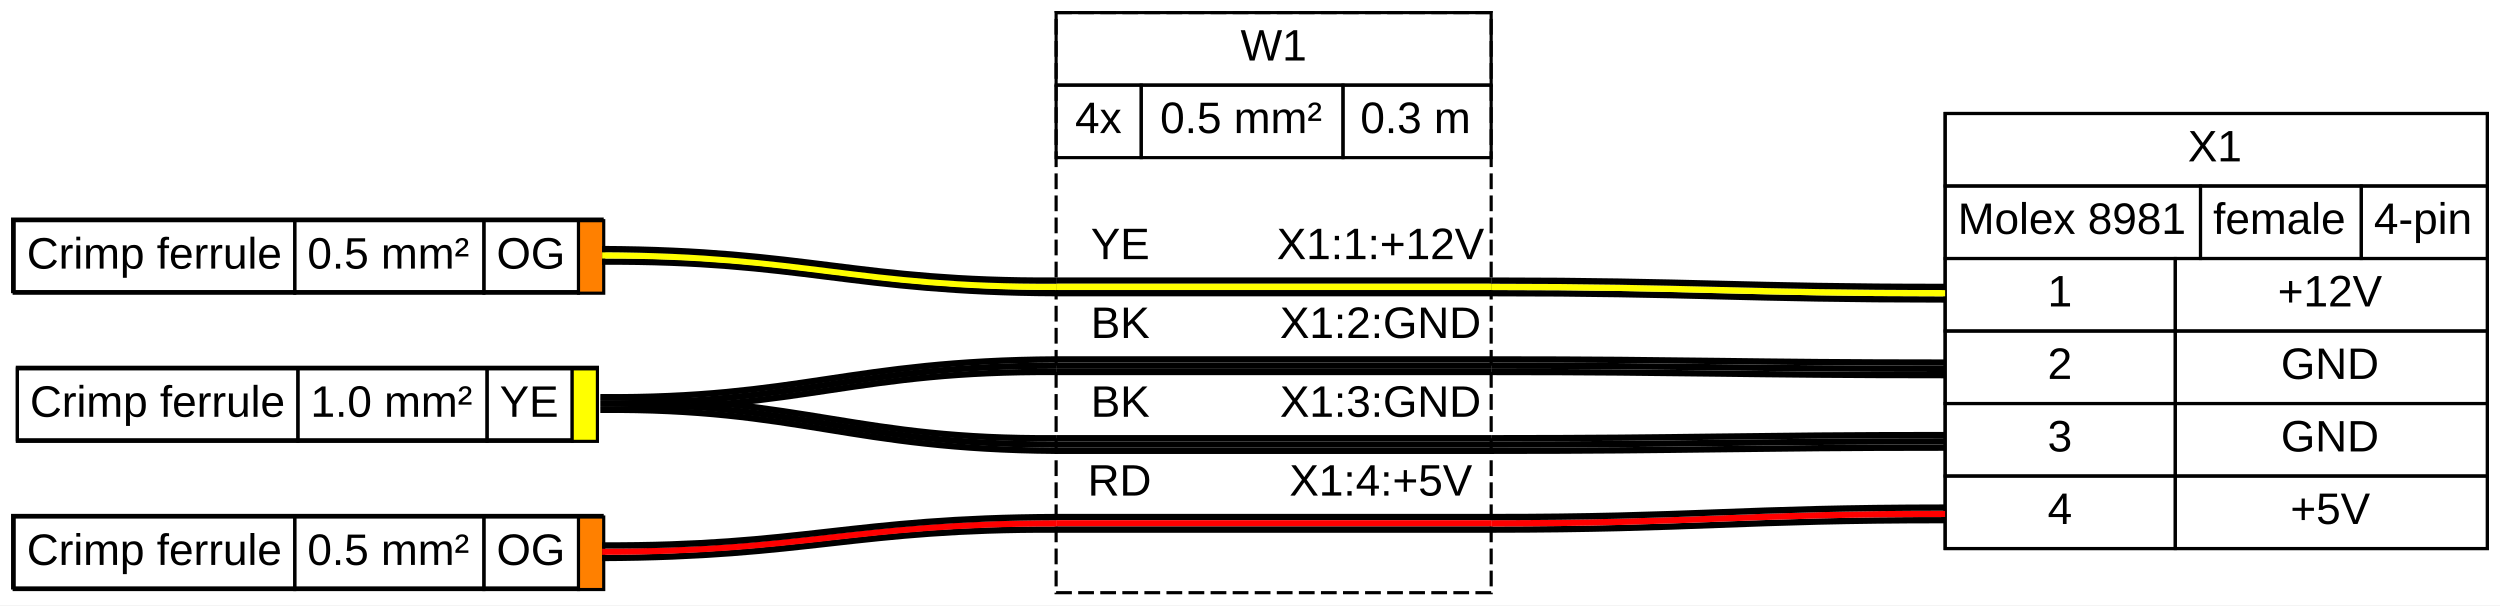
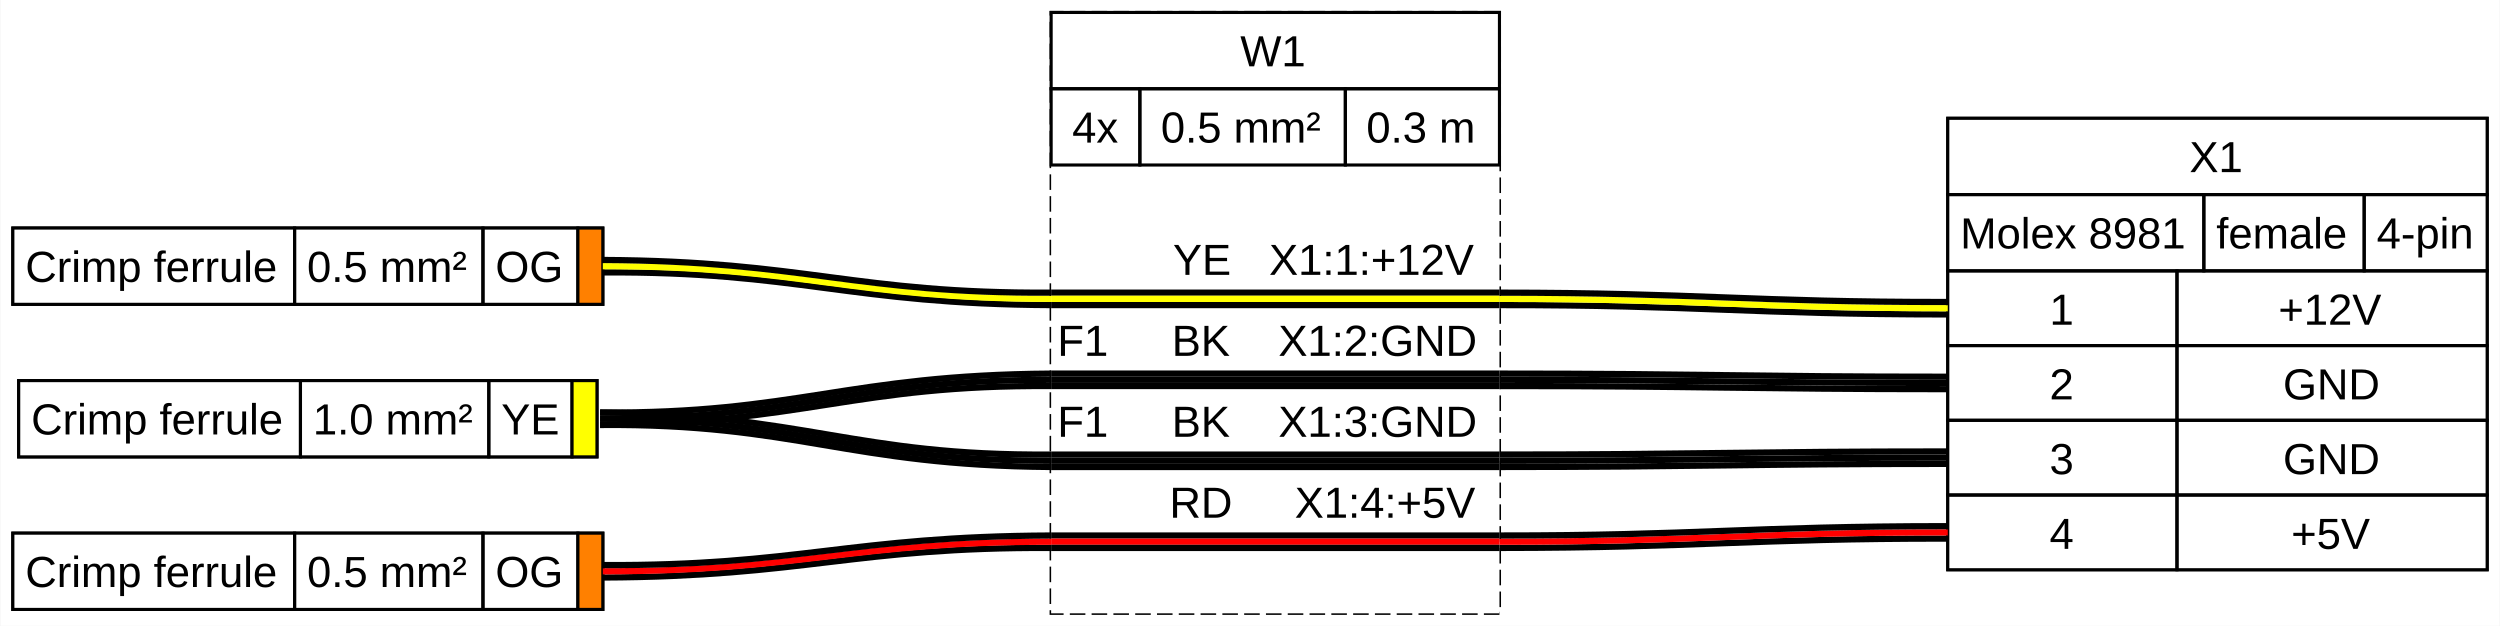
- <svg xmlns="http://www.w3.org/2000/svg" width="793pt" height="192pt" viewBox="0.00 0.00 793.00 192.00">
-   <g id="graph0" class="graph" transform="scale(1 1) rotate(0) translate(4 188)">
-     <polygon fill="#ffffff" stroke="transparent" points="-4,4 -4,-188 789,-188 789,4 -4,4" />
+ <svg xmlns="http://www.w3.org/2000/svg" width="803pt" height="201pt" viewBox="0.00 0.00 802.75 201.00">
+   <g id="graph0" class="graph" transform="scale(1 1) rotate(0) translate(4 197)">
+     <polygon fill="#ffffff" stroke="none" points="-4,4 -4,-197 798.75,-197 798.75,4 -4,4" />
    <g id="node1" class="node">
-       <polygon fill="#ffffff" stroke="black" points="187,-118.5 0,-118.5 0,-95.5 187,-95.5 187,-118.5" />
-       <polygon fill="none" stroke="black" points="0.5,-95 0.5,-118 89.5,-118 89.5,-95 0.5,-95" />
-       <text text-anchor="start" x="4.5" y="-102.8" font-family="arial" font-size="14.00">Crimp ferrule</text>
-       <polygon fill="none" stroke="black" points="89.5,-95 89.5,-118 149.5,-118 149.5,-95 89.5,-95" />
-       <text text-anchor="start" x="93.5" y="-102.8" font-family="arial" font-size="14.00">0.5 mm²</text>
-       <polygon fill="none" stroke="black" points="149.5,-95 149.5,-118 179.5,-118 179.5,-95 149.5,-95" />
-       <text text-anchor="start" x="153.5" y="-102.8" font-family="arial" font-size="14.00">OG</text>
-       <polygon fill="#ff8000" stroke="transparent" points="179.5,-95 179.5,-118 187.5,-118 187.5,-95 179.5,-95" />
-       <polygon fill="none" stroke="black" points="179.5,-95 179.5,-118 187.5,-118 187.5,-95 179.5,-95" />
+       <polygon fill="#ffffff" stroke="black" points="189.5,-123.75 0,-123.75 0,-99.25 189.5,-99.25 189.5,-123.75" />
+       <polygon fill="#ffffff" stroke="none" points="0,-99.25 0,-123.75 189.5,-123.75 189.5,-99.25 0,-99.25" />
+       <polygon fill="none" stroke="black" points="0,-99.25 0,-123.75 90.5,-123.75 90.5,-99.25 0,-99.25" />
+       <text text-anchor="start" x="4" y="-106.45" font-family="arial" font-size="14.00">Crimp ferrule</text>
+       <polygon fill="none" stroke="black" points="90.5,-99.25 90.5,-123.75 151,-123.75 151,-99.25 90.5,-99.25" />
+       <text text-anchor="start" x="94.5" y="-106.45" font-family="arial" font-size="14.00">0.5 mm²</text>
+       <polygon fill="none" stroke="black" points="151,-99.25 151,-123.75 181.5,-123.75 181.5,-99.25 151,-99.25" />
+       <text text-anchor="start" x="155" y="-106.45" font-family="arial" font-size="14.00">OG</text>
+       <polygon fill="#ff8000" stroke="none" points="181.5,-99.25 181.5,-123.75 189.5,-123.75 189.5,-99.25 181.5,-99.25" />
+       <polygon fill="none" stroke="black" points="181.5,-99.25 181.5,-123.75 189.5,-123.75 189.5,-99.25 181.5,-99.25" />
+     </g>
+     <g id="node2" class="node">
+       <polygon fill="#ffffff" stroke="black" stroke-dasharray="5,2" points="477.5,-193 333.5,-193 333.5,0 477.5,0 477.5,-193" />
+       <polygon fill="#ffffff" stroke="none" points="333.5,0 333.5,-193 477.5,-193 477.5,0 333.5,0" />
+       <polygon fill="none" stroke="black" points="333.5,-168.5 333.5,-193 477.5,-193 477.5,-168.5 333.5,-168.5" />
+       <text text-anchor="start" x="394.25" y="-175.7" font-family="arial" font-size="14.00">W1</text>
+       <polygon fill="none" stroke="black" points="333.5,-144 333.5,-168.5 362,-168.5 362,-144 333.5,-144" />
+       <text text-anchor="start" x="340.25" y="-151.2" font-family="arial" font-size="14.00">4x</text>
+       <polygon fill="none" stroke="black" points="362,-144 362,-168.5 428,-168.5 428,-144 362,-144" />
+       <text text-anchor="start" x="368.75" y="-151.2" font-family="arial" font-size="14.00">0.5 mm²</text>
+       <polygon fill="none" stroke="black" points="428,-144 428,-168.5 477.5,-168.5 477.5,-144 428,-144" />
+       <text text-anchor="start" x="434.75" y="-151.2" font-family="arial" font-size="14.00">0.3 m</text>
+       <text text-anchor="start" x="344.12" y="-128.7" font-family="arial" font-size="14.00"> </text>
+       <text text-anchor="start" x="335.5" y="-108.7" font-family="arial" font-size="14.00"> </text>
+       <text text-anchor="start" x="360.12" y="-108.7" font-family="arial" font-size="14.00"> </text>
+       <text text-anchor="start" x="372.62" y="-108.7" font-family="arial" font-size="14.00">YE</text>
+       <text text-anchor="start" x="396.12" y="-108.7" font-family="arial" font-size="14.00"> </text>
+       <text text-anchor="start" x="403.5" y="-108.7" font-family="arial" font-size="14.00">X1:1:+12V </text>
+       <polygon fill="#ffffff" stroke="none" points="333.5,-102 333.5,-104 477.5,-104 477.5,-102 333.5,-102" />
+       <polygon fill="#ffffff" stroke="none" points="333.5,-100 333.5,-102 477.5,-102 477.5,-100 333.5,-100" />
+       <polygon fill="#ffffff" stroke="none" points="333.5,-98 333.5,-100 477.5,-100 477.5,-98 333.5,-98" />
+       <text text-anchor="start" x="335.5" y="-82.7" font-family="arial" font-size="14.00"> F1</text>
+       <text text-anchor="start" x="360.12" y="-82.7" font-family="arial" font-size="14.00"> </text>
+       <text text-anchor="start" x="372.25" y="-82.7" font-family="arial" font-size="14.00">BK</text>
+       <text text-anchor="start" x="396.12" y="-82.7" font-family="arial" font-size="14.00"> </text>
+       <text text-anchor="start" x="406.5" y="-82.7" font-family="arial" font-size="14.00">X1:2:GND </text>
+       <polygon fill="#ffffff" stroke="none" points="333.5,-76 333.5,-78 477.5,-78 477.5,-76 333.5,-76" />
+       <polygon fill="#ffffff" stroke="none" points="333.5,-74 333.5,-76 477.5,-76 477.5,-74 333.5,-74" />
+       <polygon fill="#ffffff" stroke="none" points="333.5,-72 333.5,-74 477.5,-74 477.5,-72 333.5,-72" />
+       <text text-anchor="start" x="335.5" y="-56.7" font-family="arial" font-size="14.00"> F1</text>
+       <text text-anchor="start" x="360.12" y="-56.7" font-family="arial" font-size="14.00"> </text>
+       <text text-anchor="start" x="372.25" y="-56.7" font-family="arial" font-size="14.00">BK</text>
+       <text text-anchor="start" x="396.12" y="-56.7" font-family="arial" font-size="14.00"> </text>
+       <text text-anchor="start" x="406.5" y="-56.7" font-family="arial" font-size="14.00">X1:3:GND </text>
+       <polygon fill="#ffffff" stroke="none" points="333.5,-50 333.5,-52 477.5,-52 477.5,-50 333.5,-50" />
+       <polygon fill="#ffffff" stroke="none" points="333.5,-48 333.5,-50 477.5,-50 477.5,-48 333.5,-48" />
+       <polygon fill="#ffffff" stroke="none" points="333.5,-46 333.5,-48 477.5,-48 477.5,-46 333.5,-46" />
+       <text text-anchor="start" x="335.5" y="-30.7" font-family="arial" font-size="14.00"> </text>
+       <text text-anchor="start" x="360.12" y="-30.7" font-family="arial" font-size="14.00"> </text>
+       <text text-anchor="start" x="371.5" y="-30.7" font-family="arial" font-size="14.00">RD</text>
+       <text text-anchor="start" x="396.12" y="-30.7" font-family="arial" font-size="14.00"> </text>
+       <text text-anchor="start" x="411.75" y="-30.7" font-family="arial" font-size="14.00">X1:4:+5V </text>
+       <polygon fill="#ffffff" stroke="none" points="333.5,-24 333.5,-26 477.5,-26 477.5,-24 333.5,-24" />
+       <polygon fill="#ffffff" stroke="none" points="333.5,-22 333.5,-24 477.5,-24 477.5,-22 333.5,-22" />
+       <polygon fill="#ffffff" stroke="none" points="333.5,-20 333.5,-22 477.5,-22 477.5,-20 333.5,-20" />
+       <text text-anchor="start" x="344.12" y="-4.7" font-family="arial" font-size="14.00"> </text>
+     </g>
+     <g id="edge1" class="edge">
+       <path fill="none" stroke="#000000" stroke-width="2" d="M189.5,-109.5C252.56,-109.84 268.22,-99.34 333.5,-99" />
+       <path fill="none" stroke="#ffff00" stroke-width="2" d="M189.5,-111.5C253.67,-111.5 269.33,-101 333.5,-101" />
+       <path fill="none" stroke="#000000" stroke-width="2" d="M189.5,-113.5C254.78,-113.16 270.44,-102.66 333.5,-103" />
+     </g>
+     <g id="edge2" class="edge">
+       <path fill="none" stroke="#000000" stroke-width="2" d="M477.5,-103C429.5,-103 381.5,-103 333.5,-103" />
+       <path fill="none" stroke="#ffff00" stroke-width="2" d="M477.5,-101C429.5,-101 381.5,-101 333.5,-101" />
+       <path fill="none" stroke="#000000" stroke-width="2" d="M477.5,-99C429.5,-99 381.5,-99 333.5,-99" />
+     </g>
+     <g id="edge3" class="edge">
+       <path fill="none" stroke="#000000" stroke-width="2" d="M477.5,-77C429.5,-77 381.5,-77 333.5,-77" />
+       <path fill="none" stroke="#000000" stroke-width="2" d="M477.5,-75C429.5,-75 381.5,-75 333.5,-75" />
+       <path fill="none" stroke="#000000" stroke-width="2" d="M477.5,-73C429.5,-73 381.5,-73 333.5,-73" />
+     </g>
+     <g id="edge4" class="edge">
+       <path fill="none" stroke="#000000" stroke-width="2" d="M477.5,-51C429.5,-51 381.5,-51 333.5,-51" />
+       <path fill="none" stroke="#000000" stroke-width="2" d="M477.5,-49C429.5,-49 381.5,-49 333.5,-49" />
+       <path fill="none" stroke="#000000" stroke-width="2" d="M477.5,-47C429.5,-47 381.5,-47 333.5,-47" />
+     </g>
+     <g id="edge5" class="edge">
+       <path fill="none" stroke="#000000" stroke-width="2" d="M477.5,-25C429.5,-25 381.5,-25 333.5,-25" />
+       <path fill="none" stroke="#ff0000" stroke-width="2" d="M477.5,-23C429.5,-23 381.5,-23 333.5,-23" />
+       <path fill="none" stroke="#000000" stroke-width="2" d="M477.5,-21C429.5,-21 381.5,-21 333.5,-21" />
+     </g>
+     <g id="node3" class="node">
+       <polygon fill="#ffffff" stroke="black" points="794.75,-159 621.5,-159 621.5,-14 794.75,-14 794.75,-159" />
+       <polygon fill="#ffffff" stroke="none" points="621.5,-14 621.5,-159 794.75,-159 794.75,-14 621.5,-14" />
+       <polygon fill="none" stroke="black" points="621.5,-134.5 621.5,-159 794.75,-159 794.75,-134.5 621.5,-134.5" />
+       <text text-anchor="start" x="699.12" y="-141.7" font-family="arial" font-size="14.00">X1</text>
+       <polygon fill="none" stroke="black" points="621.5,-110 621.5,-134.5 703.75,-134.5 703.75,-110 621.5,-110" />
+       <text text-anchor="start" x="625.5" y="-117.2" font-family="arial" font-size="14.00">Molex 8981</text>
+       <polygon fill="none" stroke="black" points="703.75,-110 703.75,-134.5 755.25,-134.5 755.25,-110 703.75,-110" />
+       <text text-anchor="start" x="707.75" y="-117.2" font-family="arial" font-size="14.00">female</text>
+       <polygon fill="none" stroke="black" points="755.25,-110 755.25,-134.5 794.75,-134.5 794.75,-110 755.25,-110" />
+       <text text-anchor="start" x="759.25" y="-117.2" font-family="arial" font-size="14.00">4-pin</text>
+       <polygon fill="none" stroke="black" points="621.5,-86 621.5,-110 695.12,-110 695.12,-86 621.5,-86" />
+       <text text-anchor="start" x="654.18" y="-92.7" font-family="arial" font-size="14.00">1</text>
+       <polygon fill="none" stroke="black" points="695.12,-86 695.12,-110 794.75,-110 794.75,-86 695.12,-86" />
+       <text text-anchor="start" x="727.68" y="-92.7" font-family="arial" font-size="14.00">+12V</text>
+       <polygon fill="none" stroke="black" points="621.5,-62 621.5,-86 695.12,-86 695.12,-62 621.5,-62" />
+       <text text-anchor="start" x="654.18" y="-68.7" font-family="arial" font-size="14.00">2</text>
+       <polygon fill="none" stroke="black" points="695.12,-62 695.12,-86 794.75,-86 794.75,-62 695.12,-62" />
+       <text text-anchor="start" x="729.18" y="-68.7" font-family="arial" font-size="14.00">GND</text>
+       <polygon fill="none" stroke="black" points="621.5,-38 621.5,-62 695.12,-62 695.12,-38 621.5,-38" />
+       <text text-anchor="start" x="654.18" y="-44.7" font-family="arial" font-size="14.00">3</text>
+       <polygon fill="none" stroke="black" points="695.12,-38 695.12,-62 794.75,-62 794.75,-38 695.12,-38" />
+       <text text-anchor="start" x="729.18" y="-44.7" font-family="arial" font-size="14.00">GND</text>
+       <polygon fill="none" stroke="black" points="621.5,-14 621.5,-38 695.12,-38 695.12,-14 621.5,-14" />
+       <text text-anchor="start" x="654.18" y="-20.7" font-family="arial" font-size="14.00">4</text>
+       <polygon fill="none" stroke="black" points="695.12,-14 695.12,-38 794.75,-38 794.75,-14 695.12,-14" />
+       <text text-anchor="start" x="731.81" y="-20.7" font-family="arial" font-size="14.00">+5V</text>
+     </g>
+     <g id="edge6" class="edge">
+       <path fill="none" stroke="#000000" stroke-width="2" d="M477.5,-99C541.14,-99.04 557.12,-96.04 621.5,-96" />
+       <path fill="none" stroke="#ffff00" stroke-width="2" d="M477.5,-101C541.51,-101 557.49,-98 621.5,-98" />
+       <path fill="none" stroke="#000000" stroke-width="2" d="M477.5,-103C541.88,-102.97 557.86,-99.97 621.5,-100" />
+     </g>
+     <g id="edge7" class="edge">
+       <path fill="none" stroke="#000000" stroke-width="2" d="M477.5,-73C541.38,-73.01 557.38,-72.01 621.5,-72" />
+       <path fill="none" stroke="#000000" stroke-width="2" d="M477.5,-75C541.5,-75 557.5,-74 621.5,-74" />
+       <path fill="none" stroke="#000000" stroke-width="2" d="M477.5,-77C541.62,-77 557.62,-76 621.5,-76" />
+     </g>
+     <g id="edge8" class="edge">
+       <path fill="none" stroke="#000000" stroke-width="2" d="M477.5,-47C541.62,-47.01 557.62,-48.01 621.5,-48" />
+       <path fill="none" stroke="#000000" stroke-width="2" d="M477.5,-49C541.5,-49 557.5,-50 621.5,-50" />
+       <path fill="none" stroke="#000000" stroke-width="2" d="M477.5,-51C541.38,-51 557.38,-52 621.5,-52" />
+     </g>
+     <g id="edge9" class="edge">
+       <path fill="none" stroke="#000000" stroke-width="2" d="M477.5,-21C541.88,-21.04 557.86,-24.04 621.5,-24" />
+       <path fill="none" stroke="#ff0000" stroke-width="2" d="M477.5,-23C541.51,-23 557.49,-26 621.5,-26" />
+       <path fill="none" stroke="#000000" stroke-width="2" d="M477.5,-25C541.14,-24.97 557.12,-27.97 621.5,-28" />
+     </g>
+     <g id="node4" class="node">
+       <polygon fill="#ffffff" stroke="black" points="187.63,-74.75 1.87,-74.75 1.87,-50.25 187.63,-50.25 187.63,-74.75" />
+       <polygon fill="#ffffff" stroke="none" points="1.88,-50.25 1.88,-74.75 187.62,-74.75 187.62,-50.25 1.88,-50.25" />
+       <polygon fill="none" stroke="black" points="1.88,-50.25 1.88,-74.75 92.38,-74.75 92.38,-50.25 1.88,-50.25" />
+       <text text-anchor="start" x="5.88" y="-57.45" font-family="arial" font-size="14.00">Crimp ferrule</text>
+       <polygon fill="none" stroke="black" points="92.38,-50.25 92.38,-74.75 152.88,-74.75 152.88,-50.25 92.38,-50.25" />
+       <text text-anchor="start" x="96.38" y="-57.45" font-family="arial" font-size="14.00">1.0 mm²</text>
+       <polygon fill="none" stroke="black" points="152.88,-50.25 152.88,-74.75 179.62,-74.75 179.62,-50.25 152.88,-50.25" />
+       <text text-anchor="start" x="156.88" y="-57.45" font-family="arial" font-size="14.00">YE</text>
+       <polygon fill="#ffff00" stroke="none" points="179.62,-50.25 179.62,-74.75 187.62,-74.75 187.62,-50.25 179.62,-50.25" />
+       <polygon fill="none" stroke="black" points="179.62,-50.25 179.62,-74.75 187.62,-74.75 187.62,-50.25 179.62,-50.25" />
+     </g>
+     <g id="edge10" class="edge">
+       <path fill="none" stroke="#000000" stroke-width="2" d="M188.62,-60.5C254.5,-60.94 270.12,-73.44 333.5,-73" />
+       <path fill="none" stroke="#000000" stroke-width="2" d="M188.62,-62.5C253.25,-62.5 268.87,-75 333.5,-75" />
+       <path fill="none" stroke="#000000" stroke-width="2" d="M188.62,-64.5C252,-64.06 267.62,-76.56 333.5,-77" />
+     </g>
+     <g id="edge11" class="edge">
+       <path fill="none" stroke="#000000" stroke-width="2" d="M188.62,-60.5C251.98,-60.99 267.52,-47.49 333.5,-47" />
+       <path fill="none" stroke="#000000" stroke-width="2" d="M188.62,-62.5C253.29,-62.5 268.83,-49 333.5,-49" />
+       <path fill="none" stroke="#000000" stroke-width="2" d="M188.62,-64.5C254.6,-64.01 270.14,-50.51 333.5,-51" />
    </g>
    <g id="node5" class="node">
-       <polygon fill="#ffffff" stroke="black" stroke-dasharray="5,2" points="469,-184 331,-184 331,0 469,0 469,-184" />
-       <polygon fill="none" stroke="black" points="331,-161 331,-184 469,-184 469,-161 331,-161" />
-       <text text-anchor="start" x="389.5" y="-168.8" font-family="arial" font-size="14.00">W1</text>
-       <polygon fill="none" stroke="black" points="331,-138 331,-161 358,-161 358,-138 331,-138" />
-       <text text-anchor="start" x="337" y="-145.8" font-family="arial" font-size="14.00">4x</text>
-       <polygon fill="none" stroke="black" points="358,-138 358,-161 422,-161 422,-138 358,-138" />
-       <text text-anchor="start" x="364" y="-145.8" font-family="arial" font-size="14.00">0.5 mm²</text>
-       <polygon fill="none" stroke="black" points="422,-138 422,-161 469,-161 469,-138 422,-138" />
-       <text text-anchor="start" x="427.5" y="-145.8" font-family="arial" font-size="14.00">0.3 m</text>
-       <text text-anchor="start" x="333" y="-124.8" font-family="arial" font-size="14.00"> </text>
-       <text text-anchor="start" x="342" y="-105.8" font-family="arial" font-size="14.00">     YE    </text>
-       <text text-anchor="start" x="401" y="-105.8" font-family="arial" font-size="14.00">X1:1:+12V</text>
-       <polygon fill="#000000" stroke="transparent" points="331,-98 331,-100 469,-100 469,-98 331,-98" />
-       <polygon fill="#ffff00" stroke="transparent" points="331,-96 331,-98 469,-98 469,-96 331,-96" />
-       <polygon fill="#000000" stroke="transparent" points="331,-94 331,-96 469,-96 469,-94 331,-94" />
-       <text text-anchor="start" x="342" y="-80.8" font-family="arial" font-size="14.00">     BK    </text>
-       <text text-anchor="start" x="402" y="-80.8" font-family="arial" font-size="14.00">X1:2:GND</text>
-       <polygon fill="#000000" stroke="transparent" points="331,-73 331,-75 469,-75 469,-73 331,-73" />
-       <polygon fill="#000000" stroke="transparent" points="331,-71 331,-73 469,-73 469,-71 331,-71" />
-       <polygon fill="#000000" stroke="transparent" points="331,-69 331,-71 469,-71 469,-69 331,-69" />
-       <text text-anchor="start" x="342" y="-55.8" font-family="arial" font-size="14.00">     BK    </text>
-       <text text-anchor="start" x="402" y="-55.8" font-family="arial" font-size="14.00">X1:3:GND</text>
-       <polygon fill="#000000" stroke="transparent" points="331,-48 331,-50 469,-50 469,-48 331,-48" />
-       <polygon fill="#000000" stroke="transparent" points="331,-46 331,-48 469,-48 469,-46 331,-46" />
-       <polygon fill="#000000" stroke="transparent" points="331,-44 331,-46 469,-46 469,-44 331,-44" />
-       <text text-anchor="start" x="341" y="-30.8" font-family="arial" font-size="14.00">     RD    </text>
-       <text text-anchor="start" x="405" y="-30.8" font-family="arial" font-size="14.00">X1:4:+5V</text>
-       <polygon fill="#000000" stroke="transparent" points="331,-23 331,-25 469,-25 469,-23 331,-23" />
-       <polygon fill="#ff0000" stroke="transparent" points="331,-21 331,-23 469,-23 469,-21 331,-21" />
-       <polygon fill="#000000" stroke="transparent" points="331,-19 331,-21 469,-21 469,-19 331,-19" />
-       <text text-anchor="start" x="333" y="-5.8" font-family="arial" font-size="14.00"> </text>
+       <polygon fill="#ffffff" stroke="black" points="189.5,-25.75 0,-25.75 0,-1.25 189.5,-1.25 189.5,-25.75" />
+       <polygon fill="#ffffff" stroke="none" points="0,-1.25 0,-25.75 189.5,-25.75 189.5,-1.25 0,-1.25" />
+       <polygon fill="none" stroke="black" points="0,-1.25 0,-25.75 90.5,-25.75 90.5,-1.25 0,-1.25" />
+       <text text-anchor="start" x="4" y="-8.45" font-family="arial" font-size="14.00">Crimp ferrule</text>
+       <polygon fill="none" stroke="black" points="90.5,-1.25 90.5,-25.75 151,-25.75 151,-1.25 90.5,-1.25" />
+       <text text-anchor="start" x="94.5" y="-8.45" font-family="arial" font-size="14.00">0.5 mm²</text>
+       <polygon fill="none" stroke="black" points="151,-1.25 151,-25.75 181.5,-25.75 181.5,-1.25 151,-1.25" />
+       <text text-anchor="start" x="155" y="-8.45" font-family="arial" font-size="14.00">OG</text>
+       <polygon fill="#ff8000" stroke="none" points="181.5,-1.25 181.5,-25.75 189.5,-25.75 189.5,-1.25 181.5,-1.25" />
+       <polygon fill="none" stroke="black" points="181.5,-1.25 181.5,-25.75 189.5,-25.75 189.5,-1.25 181.5,-1.25" />
    </g>
-     <g id="edge1" class="edge">
-       <path fill="none" stroke="#000000" stroke-width="2" d="M187,-105C250.08,-105.31 265.77,-95.31 331,-95" />
-       <path fill="none" stroke="#ffff00" stroke-width="2" d="M187,-107C251.15,-107 266.85,-97 331,-97" />
-       <path fill="none" stroke="#000000" stroke-width="2" d="M187,-109C252.23,-108.69 267.92,-98.69 331,-99" />
-     </g>
-     <g id="node2" class="node">
-       <polygon fill="#ffffff" stroke="black" points="185.5,-71.5 1.5,-71.5 1.5,-48.5 185.5,-48.5 185.5,-71.5" />
-       <polygon fill="none" stroke="black" points="1.5,-48 1.5,-71 90.5,-71 90.5,-48 1.5,-48" />
-       <text text-anchor="start" x="5.5" y="-55.8" font-family="arial" font-size="14.00">Crimp ferrule</text>
-       <polygon fill="none" stroke="black" points="90.5,-48 90.5,-71 150.5,-71 150.5,-48 90.5,-48" />
-       <text text-anchor="start" x="94.5" y="-55.8" font-family="arial" font-size="14.00">1.0 mm²</text>
-       <polygon fill="none" stroke="black" points="150.5,-48 150.5,-71 177.5,-71 177.5,-48 150.5,-48" />
-       <text text-anchor="start" x="154.5" y="-55.8" font-family="arial" font-size="14.00">YE</text>
-       <polygon fill="#ffff00" stroke="transparent" points="177.5,-48 177.5,-71 185.5,-71 185.5,-48 177.5,-48" />
-       <polygon fill="none" stroke="black" points="177.5,-48 177.5,-71 185.5,-71 185.5,-48 177.5,-48" />
-     </g>
-     <g id="edge3" class="edge">
-       <path fill="none" stroke="#000000" stroke-width="2" d="M186.5,-58C252.16,-58.41 267.78,-70.41 331,-70" />
-       <path fill="none" stroke="#000000" stroke-width="2" d="M186.5,-60C250.94,-60 266.56,-72 331,-72" />
-       <path fill="none" stroke="#000000" stroke-width="2" d="M186.5,-62C249.72,-61.59 265.34,-73.59 331,-74" />
-     </g>
-     <g id="edge5" class="edge">
-       <path fill="none" stroke="#000000" stroke-width="2" d="M186.5,-58C249.7,-58.47 265.23,-45.47 331,-45" />
-       <path fill="none" stroke="#000000" stroke-width="2" d="M186.5,-60C250.98,-60 266.52,-47 331,-47" />
-       <path fill="none" stroke="#000000" stroke-width="2" d="M186.5,-62C252.27,-61.53 267.8,-48.53 331,-49" />
-     </g>
-     <g id="node3" class="node">
-       <polygon fill="#ffffff" stroke="black" points="187,-24.5 0,-24.5 0,-1.5 187,-1.5 187,-24.5" />
-       <polygon fill="none" stroke="black" points="0.5,-1 0.5,-24 89.5,-24 89.5,-1 0.5,-1" />
-       <text text-anchor="start" x="4.5" y="-8.8" font-family="arial" font-size="14.00">Crimp ferrule</text>
-       <polygon fill="none" stroke="black" points="89.5,-1 89.5,-24 149.5,-24 149.5,-1 89.5,-1" />
-       <text text-anchor="start" x="93.5" y="-8.8" font-family="arial" font-size="14.00">0.5 mm²</text>
-       <polygon fill="none" stroke="black" points="149.5,-1 149.5,-24 179.5,-24 179.5,-1 149.5,-1" />
-       <text text-anchor="start" x="153.5" y="-8.8" font-family="arial" font-size="14.00">OG</text>
-       <polygon fill="#ff8000" stroke="transparent" points="179.5,-1 179.5,-24 187.5,-24 187.5,-1 179.5,-1" />
-       <polygon fill="none" stroke="black" points="179.5,-1 179.5,-24 187.5,-24 187.5,-1 179.5,-1" />
-     </g>
-     <g id="edge7" class="edge">
-       <path fill="none" stroke="#000000" stroke-width="2" d="M187,-11C252.12,-11.26 267.87,-20.26 331,-20" />
-       <path fill="none" stroke="#ff0000" stroke-width="2" d="M187,-13C251.12,-13 266.88,-22 331,-22" />
-       <path fill="none" stroke="#000000" stroke-width="2" d="M187,-15C250.13,-14.74 265.88,-23.74 331,-24" />
-     </g>
-     <g id="node4" class="node">
-       <polygon fill="#ffffff" stroke="black" points="785,-152 613,-152 613,-14 785,-14 785,-152" />
-       <polygon fill="none" stroke="black" points="613,-129 613,-152 785,-152 785,-129 613,-129" />
-       <text text-anchor="start" x="690" y="-136.8" font-family="arial" font-size="14.00">X1</text>
-       <polygon fill="none" stroke="black" points="613,-106 613,-129 694,-129 694,-106 613,-106" />
-       <text text-anchor="start" x="617" y="-113.8" font-family="arial" font-size="14.00">Molex 8981</text>
-       <polygon fill="none" stroke="black" points="694,-106 694,-129 745,-129 745,-106 694,-106" />
-       <text text-anchor="start" x="698" y="-113.8" font-family="arial" font-size="14.00">female</text>
-       <polygon fill="none" stroke="black" points="745,-106 745,-129 785,-129 785,-106 745,-106" />
-       <text text-anchor="start" x="749" y="-113.8" font-family="arial" font-size="14.00">4-pin</text>
-       <polygon fill="none" stroke="black" points="613,-83 613,-106 686,-106 686,-83 613,-83" />
-       <text text-anchor="start" x="645.5" y="-90.8" font-family="arial" font-size="14.00">1</text>
-       <polygon fill="none" stroke="black" points="686,-83 686,-106 785,-106 785,-83 686,-83" />
-       <text text-anchor="start" x="718.5" y="-90.8" font-family="arial" font-size="14.00">+12V</text>
-       <polygon fill="none" stroke="black" points="613,-60 613,-83 686,-83 686,-60 613,-60" />
-       <text text-anchor="start" x="645.5" y="-67.8" font-family="arial" font-size="14.00">2</text>
-       <polygon fill="none" stroke="black" points="686,-60 686,-83 785,-83 785,-60 686,-60" />
-       <text text-anchor="start" x="719.5" y="-67.8" font-family="arial" font-size="14.00">GND</text>
-       <polygon fill="none" stroke="black" points="613,-37 613,-60 686,-60 686,-37 613,-37" />
-       <text text-anchor="start" x="645.5" y="-44.8" font-family="arial" font-size="14.00">3</text>
-       <polygon fill="none" stroke="black" points="686,-37 686,-60 785,-60 785,-37 686,-37" />
-       <text text-anchor="start" x="719.5" y="-44.8" font-family="arial" font-size="14.00">GND</text>
-       <polygon fill="none" stroke="black" points="613,-14 613,-37 686,-37 686,-14 613,-14" />
-       <text text-anchor="start" x="645.5" y="-21.8" font-family="arial" font-size="14.00">4</text>
-       <polygon fill="none" stroke="black" points="686,-14 686,-37 785,-37 785,-14 686,-14" />
-       <text text-anchor="start" x="722.5" y="-21.8" font-family="arial" font-size="14.00">+5V</text>
-     </g>
-     <g id="edge2" class="edge">
-       <path fill="none" stroke="#000000" stroke-width="2" d="M469,-95C532.76,-95.02 548.75,-93.02 613,-93" />
-       <path fill="none" stroke="#ffff00" stroke-width="2" d="M469,-97C533.01,-97 548.99,-95 613,-95" />
-       <path fill="none" stroke="#000000" stroke-width="2" d="M469,-99C533.25,-98.98 549.24,-96.98 613,-97" />
-     </g>
-     <g id="edge4" class="edge">
-       <path fill="none" stroke="#000000" stroke-width="2" d="M469,-70C532.88,-70 548.87,-69 613,-69" />
-       <path fill="none" stroke="#000000" stroke-width="2" d="M469,-72C533,-72 549,-71 613,-71" />
-       <path fill="none" stroke="#000000" stroke-width="2" d="M469,-74C533.13,-74 549.12,-73 613,-73" />
-     </g>
-     <g id="edge6" class="edge">
-       <path fill="none" stroke="#000000" stroke-width="2" d="M469,-45C533.13,-45 549.12,-46 613,-46" />
-       <path fill="none" stroke="#000000" stroke-width="2" d="M469,-47C533,-47 549,-48 613,-48" />
-       <path fill="none" stroke="#000000" stroke-width="2" d="M469,-49C532.88,-49 548.87,-50 613,-50" />
-     </g>
-     <g id="edge8" class="edge">
-       <path fill="none" stroke="#000000" stroke-width="2" d="M469,-20C533.38,-20.03 549.36,-23.03 613,-23" />
-       <path fill="none" stroke="#ff0000" stroke-width="2" d="M469,-22C533.01,-22 548.99,-25 613,-25" />
-       <path fill="none" stroke="#000000" stroke-width="2" d="M469,-24C532.64,-23.97 548.62,-26.97 613,-27" />
+     <g id="edge12" class="edge">
+       <path fill="none" stroke="#000000" stroke-width="2" d="M189.5,-11.5C254.67,-11.79 270.39,-21.29 333.5,-21" />
+       <path fill="none" stroke="#ff0000" stroke-width="2" d="M189.5,-13.5C253.64,-13.5 269.36,-23 333.5,-23" />
+       <path fill="none" stroke="#000000" stroke-width="2" d="M189.5,-15.5C252.61,-15.21 268.33,-24.71 333.5,-25" />
    </g>
  </g>
</svg>
